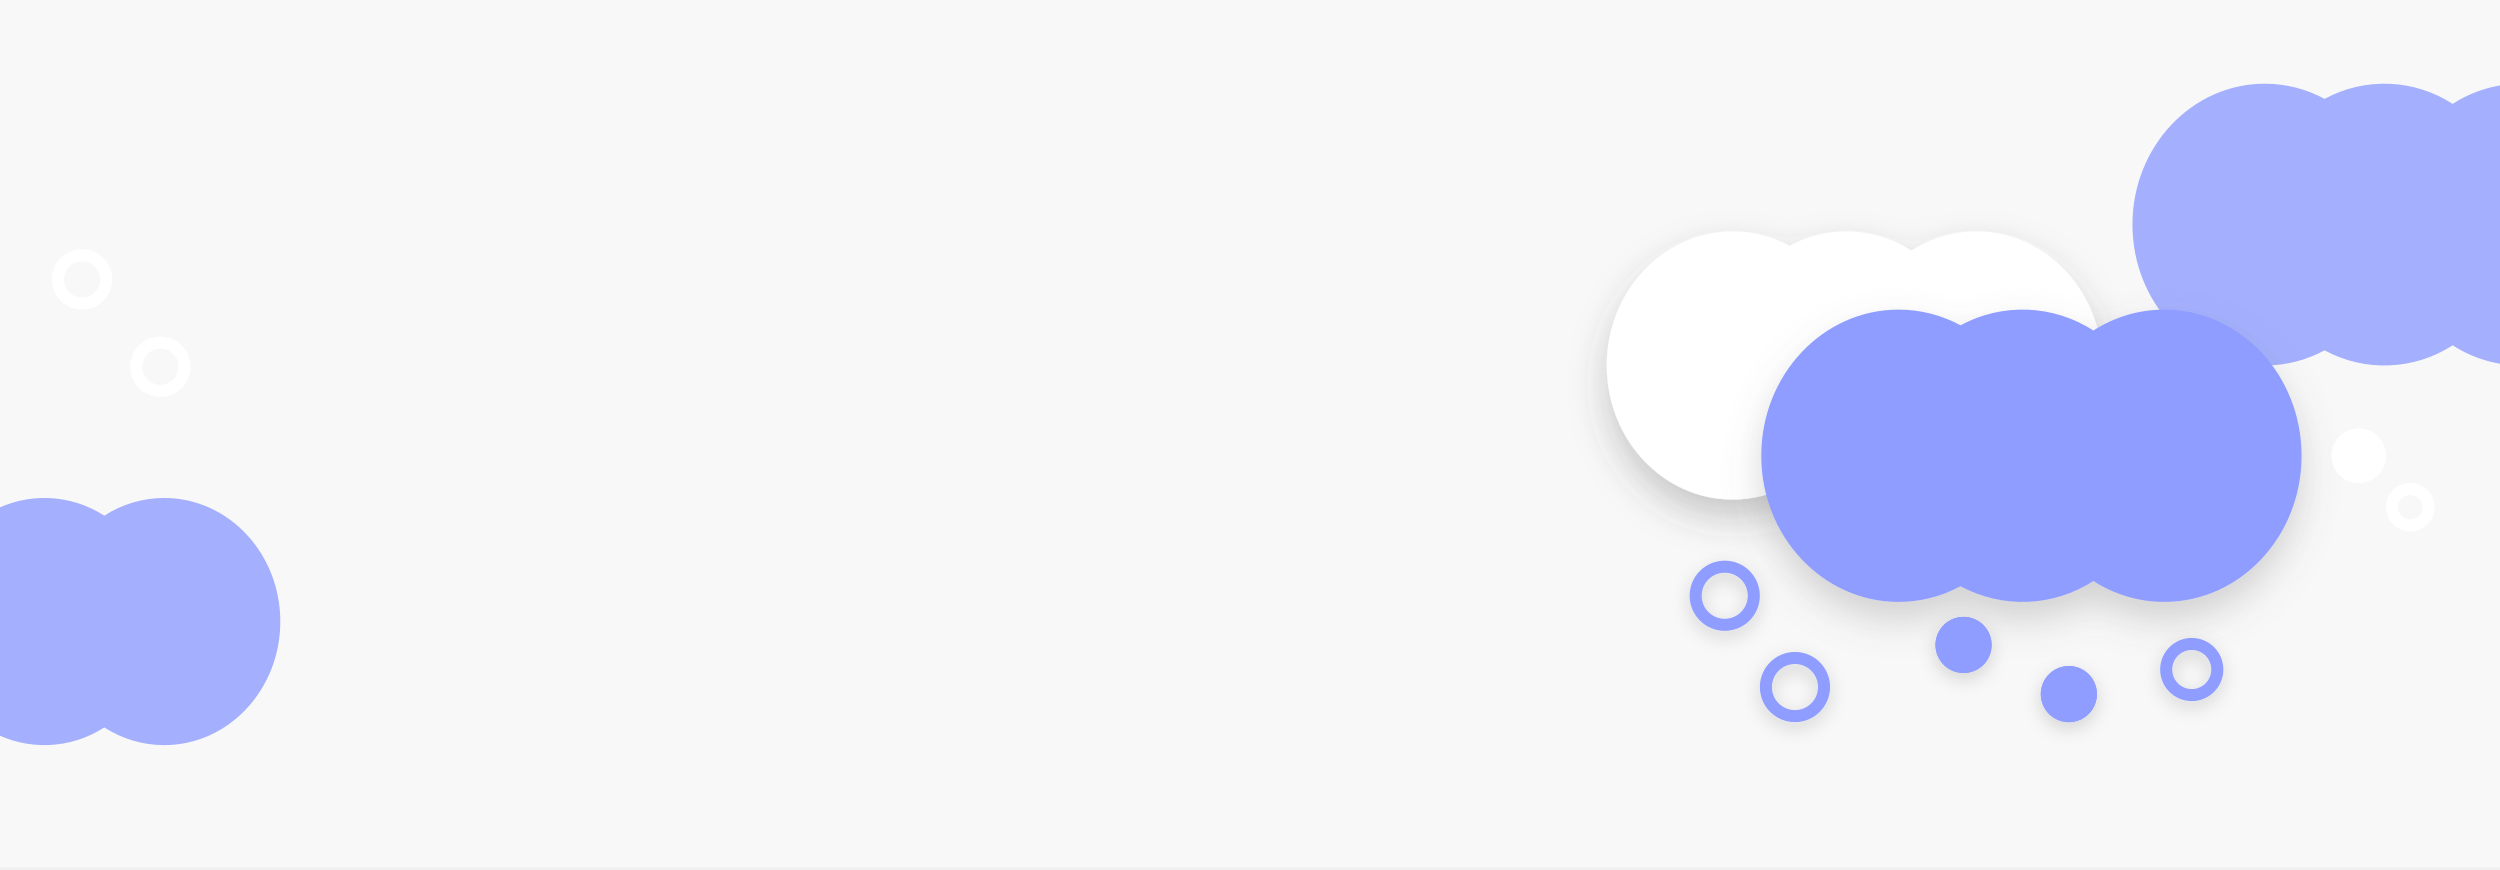
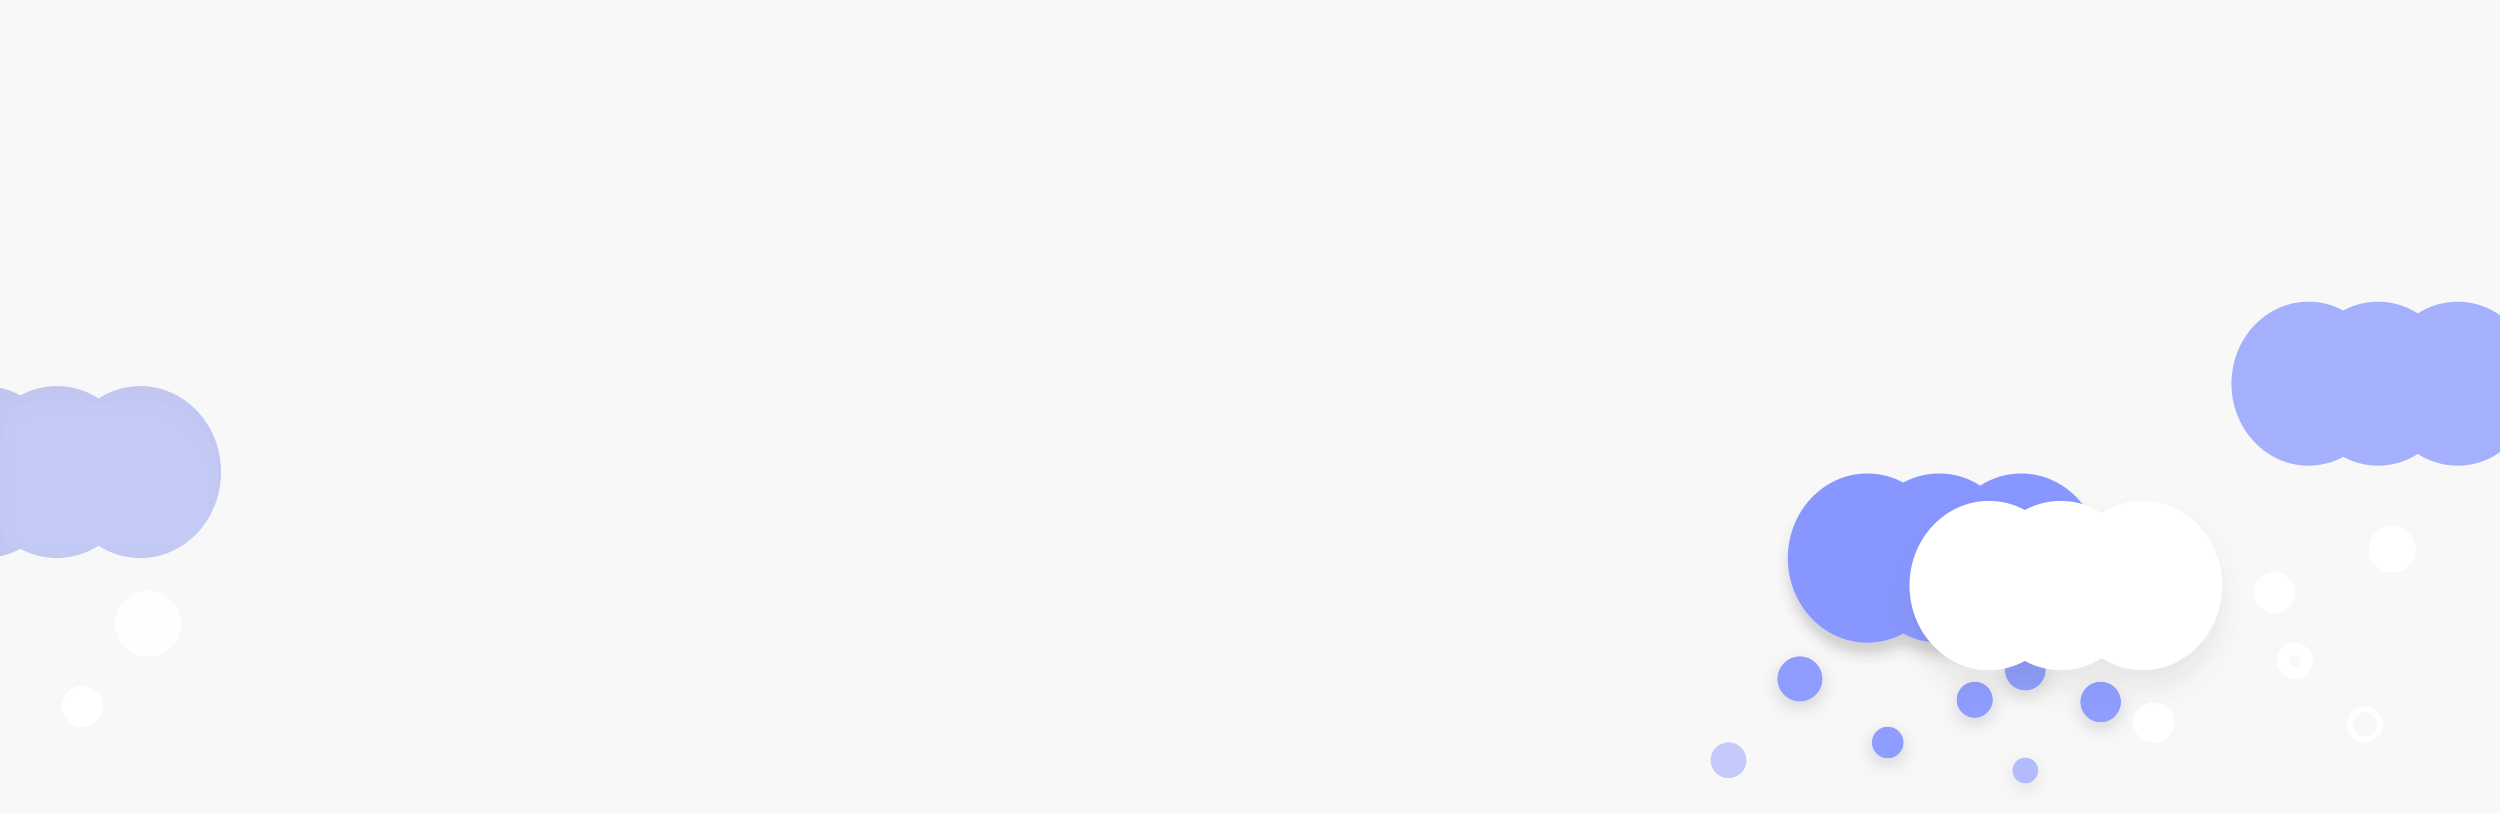
- <svg xmlns="http://www.w3.org/2000/svg" width="414" height="144" viewBox="0 0 414 144">
+ <svg xmlns="http://www.w3.org/2000/svg" width="414" height="134.63" viewBox="0 0 414 134.63">
  <defs>
    <clipPath id="clip-path">
-       <rect id="사각형_2473" data-name="사각형 2473" width="414" height="144" transform="translate(0 176)" fill="#fff" />
+       <rect id="사각형_2782" data-name="사각형 2782" width="414" height="134.63" fill="#f8f8f8" />
    </clipPath>
-     <filter id="합치기_9" x="257.078" y="32.327" width="100.068" height="62.398" filterUnits="userSpaceOnUse">
-       <feOffset dy="3" input="SourceAlpha" />
-       <feGaussianBlur stdDeviation="3" result="blur" />
-       <feFlood flood-color="#474747" flood-opacity="0.271" />
+     <filter id="타원_676" x="289.867" y="105.23" width="16.398" height="16.398" filterUnits="userSpaceOnUse">
+       <feOffset dy="1" input="SourceAlpha" />
+       <feGaussianBlur stdDeviation="1.5" result="blur" />
+       <feFlood flood-opacity="0.149" />
      <feComposite operator="in" in2="blur" />
      <feComposite in="SourceGraphic" />
    </filter>
-     <filter id="합치기_9-2" x="282.664" y="45.271" width="107.474" height="66.405" filterUnits="userSpaceOnUse">
-       <feOffset dy="3" input="SourceAlpha" />
-       <feGaussianBlur stdDeviation="3" result="blur-2" />
-       <feFlood flood-color="#6b6b6b" flood-opacity="0.271" />
+     <filter id="타원_679" x="305.519" y="116.869" width="14.179" height="14.179" filterUnits="userSpaceOnUse">
+       <feOffset dy="1" input="SourceAlpha" />
+       <feGaussianBlur stdDeviation="1.5" result="blur-2" />
+       <feFlood flood-opacity="0.149" />
      <feComposite operator="in" in2="blur-2" />
      <feComposite in="SourceGraphic" />
    </filter>
-     <filter id="타원_577" x="275.301" y="89.343" width="20.63" height="20.63" filterUnits="userSpaceOnUse">
+     <filter id="타원_682" x="319.55" y="109.424" width="14.918" height="14.918" filterUnits="userSpaceOnUse">
      <feOffset dy="1" input="SourceAlpha" />
      <feGaussianBlur stdDeviation="1.5" result="blur-3" />
      <feFlood flood-opacity="0.149" />
      <feComposite operator="in" in2="blur-3" />
      <feComposite in="SourceGraphic" />
    </filter>
-     <filter id="타원_576" x="286.931" y="104.462" width="20.63" height="20.63" filterUnits="userSpaceOnUse">
+     <filter id="타원_683" x="328.785" y="121.989" width="13.21" height="13.211" filterUnits="userSpaceOnUse">
      <feOffset dy="1" input="SourceAlpha" />
      <feGaussianBlur stdDeviation="1.5" result="blur-4" />
      <feFlood flood-opacity="0.149" />
      <feComposite operator="in" in2="blur-4" />
      <feComposite in="SourceGraphic" />
    </filter>
-     <filter id="타원_578" x="316.006" y="98.647" width="18.304" height="18.304" filterUnits="userSpaceOnUse">
+     <filter id="타원_684" x="340.044" y="109.424" width="15.658" height="15.658" filterUnits="userSpaceOnUse">
      <feOffset dy="1" input="SourceAlpha" />
      <feGaussianBlur stdDeviation="1.5" result="blur-5" />
      <feFlood flood-opacity="0.149" />
      <feComposite operator="in" in2="blur-5" />
      <feComposite in="SourceGraphic" />
    </filter>
-     <filter id="타원_579" x="333.451" y="106.788" width="18.304" height="18.304" filterUnits="userSpaceOnUse">
+     <filter id="타원_685" x="327.562" y="104.136" width="15.658" height="15.658" filterUnits="userSpaceOnUse">
      <feOffset dy="1" input="SourceAlpha" />
      <feGaussianBlur stdDeviation="1.5" result="blur-6" />
      <feFlood flood-opacity="0.149" />
      <feComposite operator="in" in2="blur-6" />
      <feComposite in="SourceGraphic" />
    </filter>
-     <filter id="타원_580" x="353.222" y="102.136" width="19.467" height="19.467" filterUnits="userSpaceOnUse">
-       <feOffset dy="1" input="SourceAlpha" />
-       <feGaussianBlur stdDeviation="1.5" result="blur-7" />
-       <feFlood flood-opacity="0.149" />
+     <filter id="합치기_64" x="293.066" y="77.407" width="57.807" height="34.027" filterUnits="userSpaceOnUse">
+       <feOffset dy="2" input="SourceAlpha" />
+       <feGaussianBlur stdDeviation="1" result="blur-7" />
+       <feFlood flood-color="#474747" flood-opacity="0.212" />
      <feComposite operator="in" in2="blur-7" />
      <feComposite in="SourceGraphic" />
    </filter>
+     <filter id="합치기_72" x="-16.055" y="63.93" width="52.663" height="28.49" filterUnits="userSpaceOnUse">
+       <feOffset dy="3" input="SourceAlpha" />
+       <feGaussianBlur stdDeviation="3" result="blur-8" />
+       <feFlood flood-opacity="0.161" result="color" />
+       <feComposite operator="out" in="SourceGraphic" in2="blur-8" />
+       <feComposite operator="in" in="color" />
+       <feComposite operator="in" in2="SourceGraphic" />
+     </filter>
+     <filter id="합치기_76" x="310.219" y="79.952" width="63.781" height="40.013" filterUnits="userSpaceOnUse">
+       <feOffset dy="3" input="SourceAlpha" />
+       <feGaussianBlur stdDeviation="2" result="blur-9" />
+       <feFlood flood-color="#6b6b6b" flood-opacity="0.122" />
+       <feComposite operator="in" in2="blur-9" />
+       <feComposite in="SourceGraphic" />
+     </filter>
  </defs>
-   <g id="마스크_그룹_102" data-name="마스크 그룹 102" transform="translate(0 -176)" clip-path="url(#clip-path)">
-     <g id="그룹_1413" data-name="그룹 1413">
-       <rect id="사각형_2468" data-name="사각형 2468" width="414" height="143.628" transform="translate(0 176)" fill="#f8f8f8" />
-       <g id="그룹_1382" data-name="그룹 1382" transform="translate(-29.234 258.465)" opacity="0.8">
-         <path id="합치기_9-3" data-name="합치기 9" d="M46.508,37.994a18.237,18.237,0,0,1-18.6.732,18.207,18.207,0,0,1-8.682,2.2C8.607,40.927,0,31.765,0,20.463S8.607,0,19.223,0A18.207,18.207,0,0,1,27.9,2.2a18.237,18.237,0,0,1,18.6.732A18.273,18.273,0,0,1,56.429,0C67.046,0,75.652,9.162,75.652,20.463S67.046,40.927,56.429,40.927A18.273,18.273,0,0,1,46.508,37.994Z" fill="#8e9dff" />
-       </g>
-       <g id="그룹_1399" data-name="그룹 1399" transform="translate(266.078 214.327)">
-         <g transform="matrix(1, 0, 0, 1, -266.08, -38.33)" filter="url(#합치기_9)">
-           <path id="합치기_9-4" data-name="합치기 9" d="M50.452,41.216a19.784,19.784,0,0,1-20.181.794A19.751,19.751,0,0,1,20.853,44.4C9.337,44.4,0,34.459,0,22.2S9.337,0,20.853,0a19.751,19.751,0,0,1,9.418,2.387,19.784,19.784,0,0,1,20.181.794A19.823,19.823,0,0,1,61.215,0C72.732,0,82.068,9.939,82.068,22.2S72.732,44.4,61.215,44.4A19.822,19.822,0,0,1,50.452,41.216Z" transform="translate(266.08 38.33)" fill="#fff" />
+   <g id="Chat___눈_위젯" data-name="Chat _ 눈 위젯" clip-path="url(#clip-path)">
+     <g id="그룹_1785" data-name="그룹 1785" transform="translate(0 -176)">
+       <rect id="사각형_2781" data-name="사각형 2781" width="414" height="134.63" transform="translate(0 176)" fill="#f8f8f8" />
+       <g transform="matrix(1, 0, 0, 1, 0, 176)" filter="url(#타원_676)">
+         <g id="타원_676-2" data-name="타원 676" transform="translate(294.37 108.73)" fill="#8e9dff" stroke="#8e9dff" stroke-width="2">
+           <ellipse cx="3.699" cy="3.699" rx="3.699" ry="3.699" stroke="none" />
+           <ellipse cx="3.699" cy="3.699" rx="2.699" ry="2.699" fill="none" />
        </g>
      </g>
-       <g id="그룹_1400" data-name="그룹 1400" transform="translate(353.134 189.862)" opacity="0.8">
-         <path id="합치기_9-5" data-name="합치기 9" d="M53.026,43.319a20.793,20.793,0,0,1-21.211.835,20.758,20.758,0,0,1-9.9,2.509C9.813,46.663,0,36.218,0,23.331S9.813,0,21.917,0a20.759,20.759,0,0,1,9.9,2.509,20.793,20.793,0,0,1,21.211.835A20.834,20.834,0,0,1,64.339,0c12.1,0,21.917,10.446,21.917,23.331S76.443,46.663,64.339,46.663A20.834,20.834,0,0,1,53.026,43.319Z" transform="translate(0 0)" fill="#8e9dff" />
+       <ellipse id="타원_677" data-name="타원 677" cx="5.484" cy="5.484" rx="5.484" ry="5.484" transform="translate(19.033 273.763)" fill="#fff" opacity="0.81" />
+       <g id="타원_678" data-name="타원 678" transform="translate(10.277 289.62)" fill="#fff" stroke="#fff" stroke-width="2">
+         <circle cx="3.374" cy="3.374" r="3.374" stroke="none" />
+         <circle cx="3.374" cy="3.374" r="2.374" fill="none" />
      </g>
-       <g id="그룹_1398" data-name="그룹 1398" transform="translate(291.664 227.271)">
-         <g transform="matrix(1, 0, 0, 1, -291.66, -51.27)" filter="url(#합치기_9-2)">
-           <path id="합치기_9-6" data-name="합치기 9" d="M55,44.936A21.569,21.569,0,0,1,33,45.8a21.533,21.533,0,0,1-10.268,2.6C10.18,48.4,0,37.569,0,24.2S10.18,0,22.735,0A21.533,21.533,0,0,1,33,2.6a21.569,21.569,0,0,1,22,.866A21.612,21.612,0,0,1,66.739,0C79.3,0,89.474,10.835,89.474,24.2S79.3,48.4,66.739,48.4A21.611,21.611,0,0,1,55,44.936Z" transform="translate(291.66 51.27)" fill="#8e9dff" />
+       <g transform="matrix(1, 0, 0, 1, 0, 176)" filter="url(#타원_679)">
+         <g id="타원_679-2" data-name="타원 679" transform="translate(310.02 120.37)" fill="#8e9dff" stroke="#8e9dff" stroke-width="2">
+           <ellipse cx="2.589" cy="2.589" rx="2.589" ry="2.589" stroke="none" />
+           <ellipse cx="2.589" cy="2.589" rx="1.589" ry="1.589" fill="none" />
        </g>
      </g>
-       <g transform="matrix(1, 0, 0, 1, 0, 176)" filter="url(#타원_577)">
-         <g id="타원_577-2" data-name="타원 577" transform="translate(279.8 92.84)" fill="none" stroke="#8e9dff" stroke-width="2">
-           <ellipse cx="5.815" cy="5.815" rx="5.815" ry="5.815" stroke="none" />
-           <ellipse cx="5.815" cy="5.815" rx="4.815" ry="4.815" fill="none" />
+       <g id="타원_680" data-name="타원 680" transform="translate(377.004 282.433)" fill="none" stroke="#fff" stroke-width="2">
+         <circle cx="2.998" cy="2.998" r="2.998" stroke="none" />
+         <circle cx="2.998" cy="2.998" r="1.998" fill="none" />
+       </g>
+       <g id="타원_681" data-name="타원 681" transform="translate(388.633 292.962)" fill="none" stroke="#fff" stroke-width="1">
+         <circle cx="2.998" cy="2.998" r="2.998" stroke="none" />
+         <circle cx="2.998" cy="2.998" r="2.498" fill="none" />
+       </g>
+       <g transform="matrix(1, 0, 0, 1, 0, 176)" filter="url(#타원_682)">
+         <g id="타원_682-2" data-name="타원 682" transform="translate(324.05 112.92)" fill="#8e9dff" stroke="#8e9dff" stroke-width="2">
+           <ellipse cx="2.959" cy="2.959" rx="2.959" ry="2.959" stroke="none" />
+           <ellipse cx="2.959" cy="2.959" rx="1.959" ry="1.959" fill="none" />
        </g>
      </g>
-       <g id="타원_585" data-name="타원 585" transform="translate(21.566 231.724)" fill="none" stroke="#fff" stroke-width="2">
-         <circle cx="5" cy="5" r="5" stroke="none" />
-         <circle cx="5" cy="5" r="4" fill="none" />
-       </g>
-       <g transform="matrix(1, 0, 0, 1, 0, 176)" filter="url(#타원_576)">
-         <g id="타원_576-2" data-name="타원 576" transform="translate(291.43 107.96)" fill="none" stroke="#8e9dff" stroke-width="2">
-           <ellipse cx="5.815" cy="5.815" rx="5.815" ry="5.815" stroke="none" />
-           <ellipse cx="5.815" cy="5.815" rx="4.815" ry="4.815" fill="none" />
+       <g transform="matrix(1, 0, 0, 1, 0, 176)" filter="url(#타원_683)">
+         <g id="타원_683-2" data-name="타원 683" transform="translate(333.29 125.49)" fill="#8e9dff" stroke="#8e9dff" stroke-width="2" opacity="0.64">
+           <ellipse cx="2.105" cy="2.105" rx="2.105" ry="2.105" stroke="none" />
+           <ellipse cx="2.105" cy="2.105" rx="1.105" ry="1.105" fill="none" />
        </g>
      </g>
-       <g id="타원_584" data-name="타원 584" transform="translate(8.592 217.271)" fill="none" stroke="#fff" stroke-width="2">
-         <circle cx="5" cy="5" r="5" stroke="none" />
-         <circle cx="5" cy="5" r="4" fill="none" />
-       </g>
-       <g id="타원_587" data-name="타원 587" transform="translate(395.115 255.974)" fill="none" stroke="#fff" stroke-width="2">
-         <circle cx="4.024" cy="4.024" r="4.024" stroke="none" />
-         <circle cx="4.024" cy="4.024" r="3.024" fill="none" />
-       </g>
-       <g transform="matrix(1, 0, 0, 1, 0, 176)" filter="url(#타원_578)">
-         <g id="타원_578-2" data-name="타원 578" transform="translate(320.51 102.15)" fill="#8e9dff" stroke="#8e9dff" stroke-width="2">
-           <ellipse cx="4.652" cy="4.652" rx="4.652" ry="4.652" stroke="none" />
-           <ellipse cx="4.652" cy="4.652" rx="3.652" ry="3.652" fill="none" />
+       <g transform="matrix(1, 0, 0, 1, 0, 176)" filter="url(#타원_684)">
+         <g id="타원_684-2" data-name="타원 684" transform="translate(344.54 112.92)" fill="#8d9cfe" stroke="#8e9dff" stroke-width="2">
+           <ellipse cx="3.329" cy="3.329" rx="3.329" ry="3.329" stroke="none" />
+           <ellipse cx="3.329" cy="3.329" rx="2.329" ry="2.329" fill="none" />
        </g>
      </g>
-       <g transform="matrix(1, 0, 0, 1, 0, 176)" filter="url(#타원_579)">
-         <g id="타원_579-2" data-name="타원 579" transform="translate(337.95 110.29)" fill="#8e9dff" stroke="#8e9dff" stroke-width="2">
-           <ellipse cx="4.652" cy="4.652" rx="4.652" ry="4.652" stroke="none" />
-           <ellipse cx="4.652" cy="4.652" rx="3.652" ry="3.652" fill="none" />
+       <g transform="matrix(1, 0, 0, 1, 0, 176)" filter="url(#타원_685)">
+         <g id="타원_685-2" data-name="타원 685" transform="translate(332.06 107.64)" fill="#8d9cfe" stroke="#8e9dff" stroke-width="2">
+           <ellipse cx="3.329" cy="3.329" rx="3.329" ry="3.329" stroke="none" />
+           <ellipse cx="3.329" cy="3.329" rx="2.329" ry="2.329" fill="none" />
        </g>
      </g>
-       <g transform="matrix(1, 0, 0, 1, 0, 176)" filter="url(#타원_580)">
-         <g id="타원_580-2" data-name="타원 580" transform="translate(357.72 105.64)" fill="none" stroke="#8e9dff" stroke-width="2">
-           <ellipse cx="5.234" cy="5.234" rx="5.234" ry="5.234" stroke="none" />
-           <ellipse cx="5.234" cy="5.234" rx="4.234" ry="4.234" fill="none" />
+       <g id="타원_686" data-name="타원 686" transform="translate(373.297 270.784)" fill="#fff" stroke="#fff" stroke-width="2">
+         <circle cx="3.353" cy="3.353" r="3.353" stroke="none" />
+         <circle cx="3.353" cy="3.353" r="2.353" fill="none" />
+       </g>
+       <g id="타원_687" data-name="타원 687" transform="translate(392.297 263.078)" fill="#fff" stroke="#fff" stroke-width="2">
+         <circle cx="3.853" cy="3.853" r="3.853" stroke="none" />
+         <circle cx="3.853" cy="3.853" r="2.853" fill="none" />
+       </g>
+       <g id="타원_688" data-name="타원 688" transform="translate(283.297 298.958)" fill="#8797ff" stroke="#8797ff" stroke-width="2" opacity="0.46">
+         <circle cx="2.942" cy="2.942" r="2.942" stroke="none" />
+         <circle cx="2.942" cy="2.942" r="1.942" fill="none" />
+       </g>
+       <g id="타원_689" data-name="타원 689" transform="translate(353.295 292.253)" fill="#fff" stroke="#fff" stroke-width="2">
+         <circle cx="3.353" cy="3.353" r="3.353" stroke="none" />
+         <circle cx="3.353" cy="3.353" r="2.353" fill="none" />
+       </g>
+       <g id="그룹_1781" data-name="그룹 1781" transform="translate(296.066 254.407)">
+         <g transform="matrix(1, 0, 0, 1, -296.07, -78.41)" filter="url(#합치기_64)">
+           <path id="합치기_64-2" data-name="합치기 64" d="M31.849,26.018a12.489,12.489,0,0,1-12.74.5,12.468,12.468,0,0,1-5.945,1.507C5.894,28.027,0,21.753,0,14.013S5.894,0,13.164,0a12.468,12.468,0,0,1,5.945,1.507,12.489,12.489,0,0,1,12.74.5A12.514,12.514,0,0,1,38.643,0c7.27,0,13.164,6.274,13.164,14.013S45.913,28.027,38.643,28.027A12.513,12.513,0,0,1,31.849,26.018Z" transform="translate(296.07 78.41)" fill="#8797ff" />
        </g>
      </g>
-       <g id="타원_586" data-name="타원 586" transform="translate(386.115 246.974)" fill="#fff" stroke="#fff" stroke-width="2">
-         <circle cx="4.5" cy="4.5" r="4.5" stroke="none" />
-         <circle cx="4.5" cy="4.5" r="3.5" fill="none" />
+       <g id="그룹_1782" data-name="그룹 1782" transform="translate(369.53 225.96)" opacity="0.8">
+         <path id="합치기_68" data-name="합치기 68" d="M30.859,25.21a12.1,12.1,0,0,1-12.344.486,12.08,12.08,0,0,1-5.76,1.46C5.711,27.156,0,21.077,0,13.578S5.711,0,12.755,0a12.081,12.081,0,0,1,5.76,1.46,12.1,12.1,0,0,1,12.344.486A12.125,12.125,0,0,1,37.442,0C44.486,0,50.2,6.079,50.2,13.578s-5.71,13.578-12.755,13.578A12.124,12.124,0,0,1,30.859,25.21Z" transform="translate(0 0)" fill="#8e9dff" />
+       </g>
+       <g id="그룹_1783" data-name="그룹 1783" transform="translate(-16.055 239.93)" opacity="0.8">
+         <g data-type="innerShadowGroup">
+           <path id="합치기_72-2" data-name="합치기 72" d="M32.375,26.449a12.7,12.7,0,0,1-12.95.51,12.674,12.674,0,0,1-6.043,1.532C5.992,28.49,0,22.113,0,14.245S5.992,0,13.381,0a12.674,12.674,0,0,1,6.043,1.532,12.7,12.7,0,0,1,12.95.51A12.72,12.72,0,0,1,39.282,0c7.391,0,13.381,6.378,13.381,14.245S46.672,28.49,39.282,28.49A12.72,12.72,0,0,1,32.375,26.449Z" transform="translate(0 0)" fill="#8e9dff" opacity="0.57" />
+           <g transform="matrix(1, 0, 0, 1, 16.06, -63.93)" filter="url(#합치기_72)">
+             <path id="합치기_72-3" data-name="합치기 72" d="M32.375,26.449a12.7,12.7,0,0,1-12.95.51,12.674,12.674,0,0,1-6.043,1.532C5.992,28.49,0,22.113,0,14.245S5.992,0,13.381,0a12.674,12.674,0,0,1,6.043,1.532,12.7,12.7,0,0,1,12.95.51A12.72,12.72,0,0,1,39.282,0c7.391,0,13.381,6.378,13.381,14.245S46.672,28.49,39.282,28.49A12.72,12.72,0,0,1,32.375,26.449Z" transform="translate(-16.06 63.93)" fill="#fff" opacity="0.57" />
+           </g>
+         </g>
+       </g>
+       <g id="그룹_1784" data-name="그룹 1784" transform="translate(316.219 258.952)">
+         <g transform="matrix(1, 0, 0, 1, -316.22, -82.95)" filter="url(#합치기_76)">
+           <path id="합치기_76-2" data-name="합치기 76" d="M31.833,26.006a12.482,12.482,0,0,1-12.733.5,12.462,12.462,0,0,1-5.942,1.506C5.891,28.013,0,21.742,0,14.006S5.891,0,13.157,0A12.462,12.462,0,0,1,19.1,1.506a12.483,12.483,0,0,1,12.733.5A12.507,12.507,0,0,1,38.624,0c7.267,0,13.157,6.271,13.157,14.006S45.891,28.013,38.624,28.013A12.507,12.507,0,0,1,31.833,26.006Z" transform="translate(316.22 82.95)" fill="#fff" />
+         </g>
      </g>
    </g>
  </g>
</svg>
